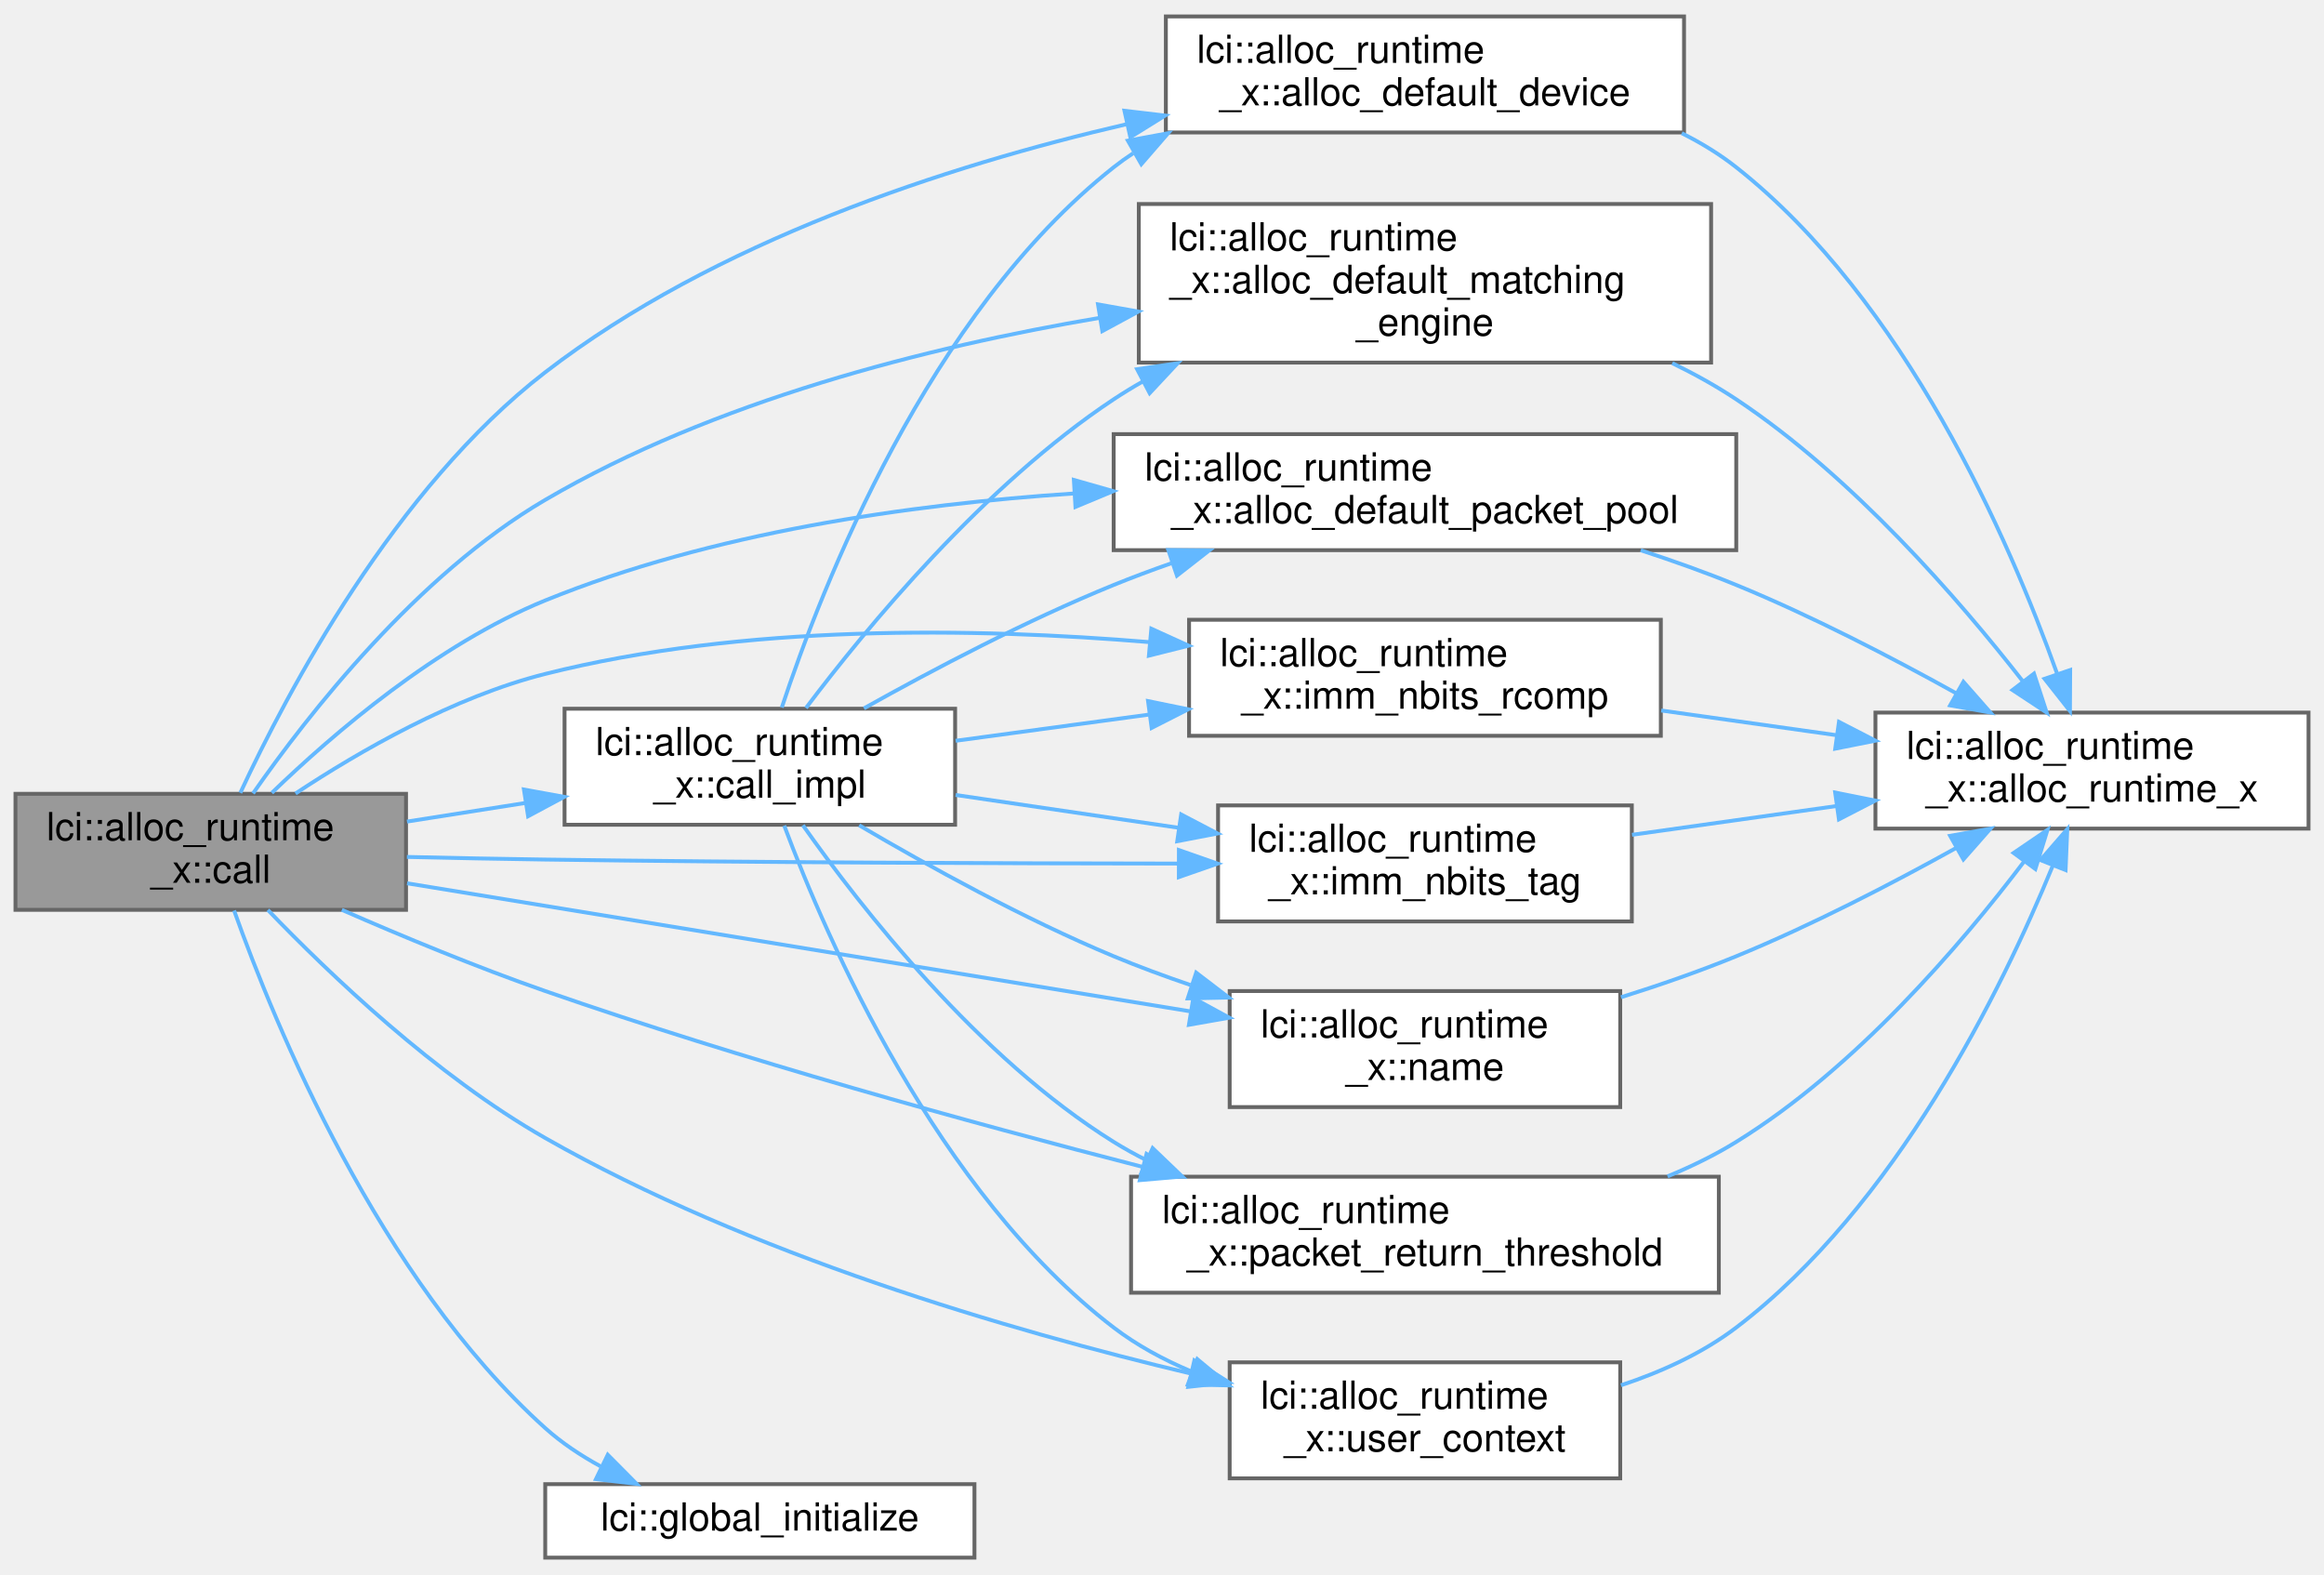
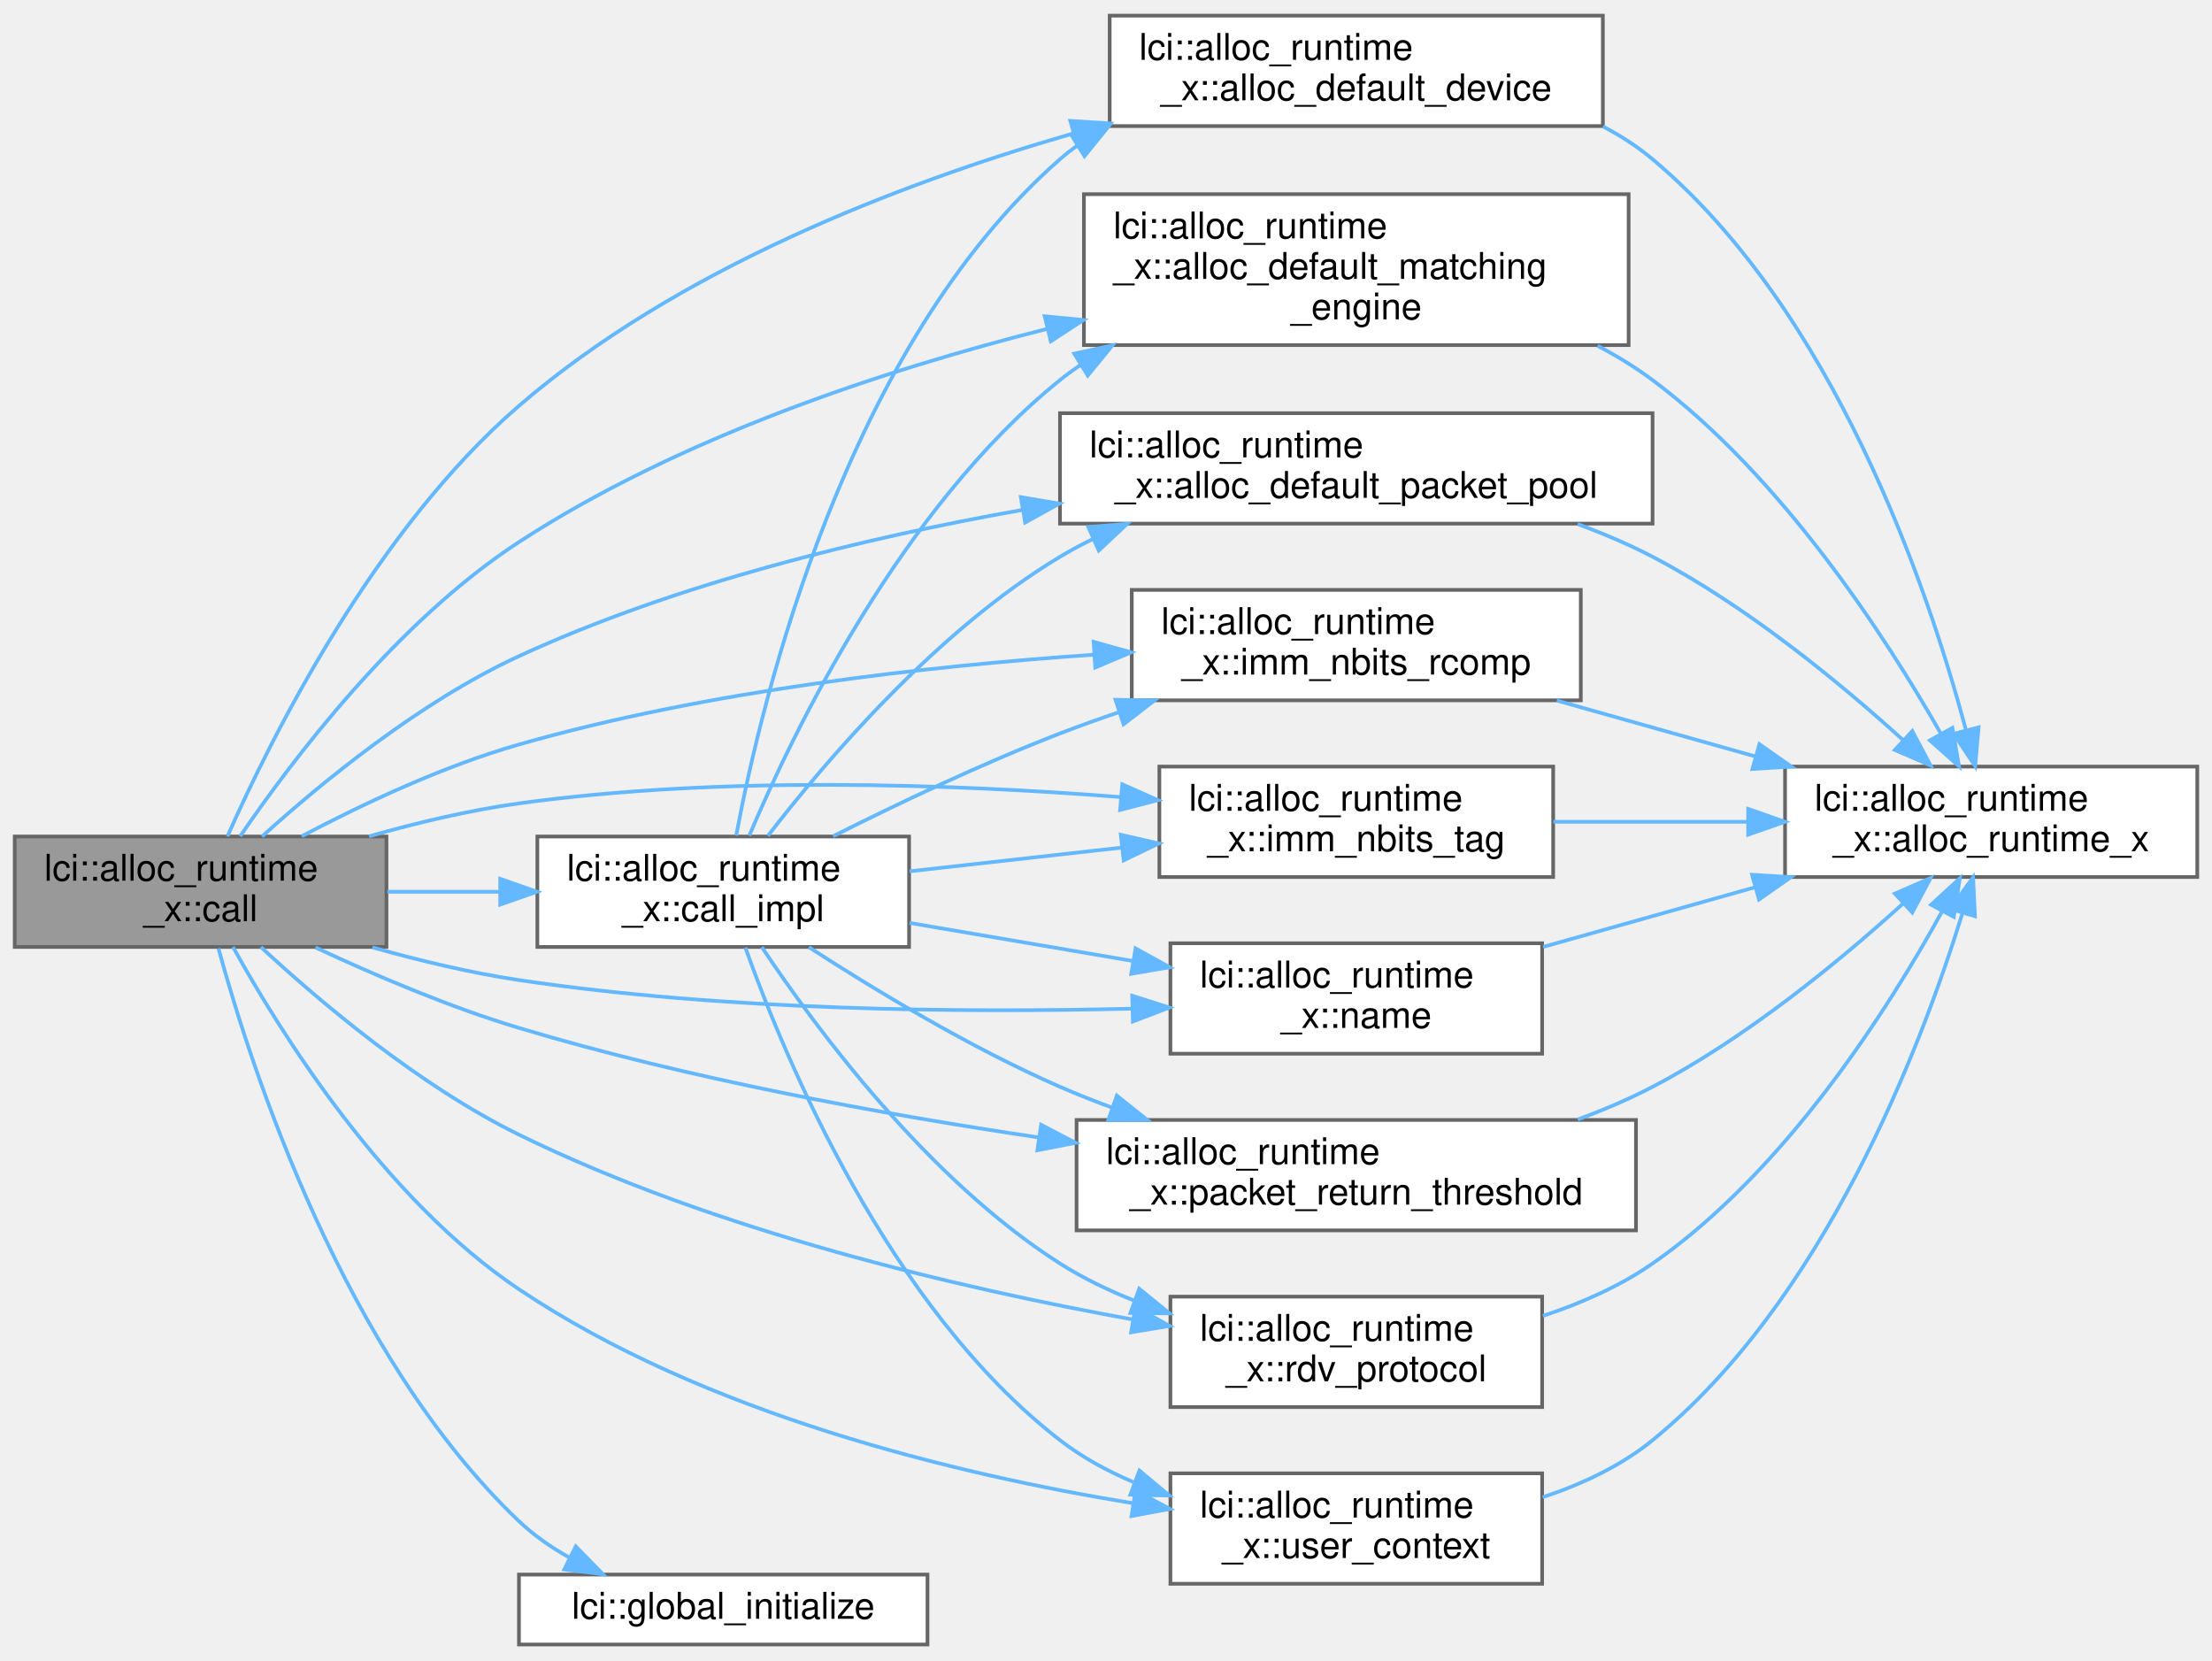
- <svg xmlns="http://www.w3.org/2000/svg" xmlns:xlink="http://www.w3.org/1999/xlink" width="601pt" height="407pt" viewBox="0.00 0.00 601.00 406.50">
-   <g id="graph0" class="graph" transform="scale(1 1) rotate(0) translate(4 402.5)">
+ <svg xmlns="http://www.w3.org/2000/svg" xmlns:xlink="http://www.w3.org/1999/xlink" width="601pt" height="451pt" viewBox="0.00 0.00 601.00 450.50">
+   <g id="graph0" class="graph" transform="scale(1 1) rotate(0) translate(4 446.5)">
    <g id="Node000001" class="node">
      <g id="a_Node000001">
        <a xlink:title=" ">
-           <polygon fill="#999999" stroke="#666666" points="101,-197.5 0,-197.5 0,-167.5 101,-167.5 101,-197.5" />
-           <text text-anchor="start" x="8" y="-185.5" font-family="Helvetica,sans-Serif" font-size="10.00">lci::alloc_runtime</text>
-           <text text-anchor="middle" x="50.5" y="-174.5" font-family="Helvetica,sans-Serif" font-size="10.00">_x::call</text>
+           <polygon fill="#999999" stroke="#666666" points="101,-219.5 0,-219.5 0,-189.5 101,-189.5 101,-219.5" />
+           <text text-anchor="start" x="8" y="-207.5" font-family="Helvetica,sans-Serif" font-size="10.00">lci::alloc_runtime</text>
+           <text text-anchor="middle" x="50.5" y="-196.5" font-family="Helvetica,sans-Serif" font-size="10.00">_x::call</text>
        </a>
      </g>
    </g>
    <g id="Node000002" class="node">
      <g id="a_Node000002">
        <a xlink:href="../../d4/d5c/classlci_1_1alloc__runtime__x.html#a6b7476a4eed1ff2a53f98adfd29bbce6" target="_top" xlink:title=" ">
-           <polygon fill="white" stroke="#666666" points="431.5,-398.5 297.5,-398.5 297.5,-368.5 431.5,-368.5 431.5,-398.5" />
-           <text text-anchor="start" x="305.5" y="-386.5" font-family="Helvetica,sans-Serif" font-size="10.00">lci::alloc_runtime</text>
-           <text text-anchor="middle" x="364.5" y="-375.5" font-family="Helvetica,sans-Serif" font-size="10.00">_x::alloc_default_device</text>
+           <polygon fill="white" stroke="#666666" points="431.5,-442.5 297.5,-442.5 297.5,-412.5 431.5,-412.5 431.5,-442.5" />
+           <text text-anchor="start" x="305.5" y="-430.5" font-family="Helvetica,sans-Serif" font-size="10.00">lci::alloc_runtime</text>
+           <text text-anchor="middle" x="364.5" y="-419.5" font-family="Helvetica,sans-Serif" font-size="10.00">_x::alloc_default_device</text>
        </a>
      </g>
    </g>
    <g id="edge1_Node000001_Node000002" class="edge">
      <g id="a_edge1_Node000001_Node000002">
        <a xlink:title=" ">
-           <path fill="none" stroke="#63b8ff" d="M58.15,-197.75C70.2,-223.68 98.06,-276.49 137,-306.5 180.84,-340.29 240.42,-359.76 287.47,-370.67" />
-           <polygon fill="#63b8ff" stroke="#63b8ff" points="286.79,-374.11 297.31,-372.87 288.31,-367.28 286.79,-374.11" />
+           <path fill="none" stroke="#63b8ff" d="M57.79,-219.54C69.65,-246.32 97.72,-302.61 137,-336.5 179.99,-373.59 240.01,-396.78 287.47,-410.46" />
+           <polygon fill="#63b8ff" stroke="#63b8ff" points="286.82,-413.91 297.4,-413.24 288.71,-407.17 286.82,-413.91" />
        </a>
      </g>
    </g>
    <g id="Node000004" class="node">
      <g id="a_Node000004">
        <a xlink:href="../../d4/d5c/classlci_1_1alloc__runtime__x.html#a616c5f548d9dd3c5da745a2292f4cfb7" target="_top" xlink:title=" ">
-           <polygon fill="white" stroke="#666666" points="438.5,-350 290.5,-350 290.5,-309 438.5,-309 438.5,-350" />
-           <text text-anchor="start" x="298.5" y="-338" font-family="Helvetica,sans-Serif" font-size="10.00">lci::alloc_runtime</text>
-           <text text-anchor="start" x="298.5" y="-327" font-family="Helvetica,sans-Serif" font-size="10.00">_x::alloc_default_matching</text>
-           <text text-anchor="middle" x="364.5" y="-316" font-family="Helvetica,sans-Serif" font-size="10.00">_engine</text>
+           <polygon fill="white" stroke="#666666" points="438.5,-394 290.5,-394 290.5,-353 438.5,-353 438.5,-394" />
+           <text text-anchor="start" x="298.5" y="-382" font-family="Helvetica,sans-Serif" font-size="10.00">lci::alloc_runtime</text>
+           <text text-anchor="start" x="298.5" y="-371" font-family="Helvetica,sans-Serif" font-size="10.00">_x::alloc_default_matching</text>
+           <text text-anchor="middle" x="364.5" y="-360" font-family="Helvetica,sans-Serif" font-size="10.00">_engine</text>
        </a>
      </g>
    </g>
    <g id="edge3_Node000001_Node000004" class="edge">
      <g id="a_edge3_Node000001_Node000004">
        <a xlink:title=" ">
-           <path fill="none" stroke="#63b8ff" d="M61.44,-197.61C75.69,-218.04 103.88,-254.12 137,-273.5 180.63,-299.03 235.56,-312.98 280.4,-320.57" />
-           <polygon fill="#63b8ff" stroke="#63b8ff" points="279.95,-324.05 290.39,-322.19 281.07,-317.14 279.95,-324.05" />
+           <path fill="none" stroke="#63b8ff" d="M61.26,-219.58C75.49,-240.44 103.9,-277.96 137,-299.5 180.45,-327.77 235.63,-346.1 280.65,-357.44" />
+           <polygon fill="#63b8ff" stroke="#63b8ff" points="279.84,-360.84 290.38,-359.82 281.5,-354.04 279.84,-360.84" />
        </a>
      </g>
    </g>
    <g id="Node000005" class="node">
      <g id="a_Node000005">
        <a xlink:href="../../d4/d5c/classlci_1_1alloc__runtime__x.html#a3fa440edec4465125be1e82bd94ef588" target="_top" xlink:title=" ">
-           <polygon fill="white" stroke="#666666" points="445,-290.5 284,-290.5 284,-260.5 445,-260.5 445,-290.5" />
-           <text text-anchor="start" x="292" y="-278.5" font-family="Helvetica,sans-Serif" font-size="10.00">lci::alloc_runtime</text>
-           <text text-anchor="middle" x="364.5" y="-267.5" font-family="Helvetica,sans-Serif" font-size="10.00">_x::alloc_default_packet_pool</text>
+           <polygon fill="white" stroke="#666666" points="445,-334.5 284,-334.5 284,-304.5 445,-304.5 445,-334.5" />
+           <text text-anchor="start" x="292" y="-322.5" font-family="Helvetica,sans-Serif" font-size="10.00">lci::alloc_runtime</text>
+           <text text-anchor="middle" x="364.5" y="-311.5" font-family="Helvetica,sans-Serif" font-size="10.00">_x::alloc_default_packet_pool</text>
        </a>
      </g>
    </g>
    <g id="edge5_Node000001_Node000005" class="edge">
      <g id="a_edge5_Node000001_Node000005">
        <a xlink:title=" ">
-           <path fill="none" stroke="#63b8ff" d="M66.3,-197.75C82.21,-213.11 109.02,-236.11 137,-247.5 179.98,-264.99 231.04,-272.34 273.79,-275.16" />
-           <polygon fill="#63b8ff" stroke="#63b8ff" points="273.71,-278.66 283.9,-275.76 274.12,-271.68 273.71,-278.66" />
+           <path fill="none" stroke="#63b8ff" d="M67.19,-219.51C83.4,-234.18 110.06,-256.08 137,-268.5 179.87,-288.26 230.92,-300.62 273.69,-308.21" />
+           <polygon fill="#63b8ff" stroke="#63b8ff" points="273.36,-311.7 283.81,-309.94 274.54,-304.8 273.36,-311.7" />
        </a>
      </g>
    </g>
    <g id="Node000006" class="node">
      <g id="a_Node000006">
-         <a xlink:href="../../d4/d5c/classlci_1_1alloc__runtime__x.html#ab3eee28cace86873b5cd6a177d953b86" target="_top" xlink:title=" ">
+         <a xlink:href="../../d4/d5c/classlci_1_1alloc__runtime__x.html#a52097e1cdadf5b5586af1fcd9c6158c5" target="_top" xlink:title=" ">
          <polygon fill="white" stroke="#666666" points="243,-219.5 142,-219.5 142,-189.5 243,-189.5 243,-219.5" />
          <text text-anchor="start" x="150" y="-207.5" font-family="Helvetica,sans-Serif" font-size="10.00">lci::alloc_runtime</text>
          <text text-anchor="middle" x="192.5" y="-196.5" font-family="Helvetica,sans-Serif" font-size="10.00">_x::call_impl</text>
        </a>
      </g>
    </g>
    <g id="edge7_Node000001_Node000006" class="edge">
      <g id="a_edge7_Node000001_Node000006">
        <a xlink:title=" ">
-           <path fill="none" stroke="#63b8ff" d="M101.25,-190.32C111.16,-191.87 121.65,-193.52 131.85,-195.13" />
-           <polygon fill="#63b8ff" stroke="#63b8ff" points="131.49,-198.61 141.91,-196.71 132.57,-191.7 131.49,-198.61" />
+           <path fill="none" stroke="#63b8ff" d="M101.25,-204.5C111.16,-204.5 121.65,-204.5 131.85,-204.5" />
+           <polygon fill="#63b8ff" stroke="#63b8ff" points="131.91,-208 141.91,-204.5 131.91,-201 131.91,-208" />
        </a>
      </g>
    </g>
    <g id="Node000007" class="node">
      <g id="a_Node000007">
        <a xlink:href="../../d4/d5c/classlci_1_1alloc__runtime__x.html#a07a500a193d6a0cdc690619a79d56162" target="_top" xlink:title=" ">
-           <polygon fill="white" stroke="#666666" points="425.5,-242.5 303.5,-242.5 303.5,-212.5 425.5,-212.5 425.5,-242.5" />
-           <text text-anchor="start" x="311.5" y="-230.5" font-family="Helvetica,sans-Serif" font-size="10.00">lci::alloc_runtime</text>
-           <text text-anchor="middle" x="364.5" y="-219.5" font-family="Helvetica,sans-Serif" font-size="10.00">_x::imm_nbits_rcomp</text>
-         </a>
-       </g>
-     </g>
-     <g id="edge22_Node000001_Node000007" class="edge">
-       <g id="a_edge22_Node000001_Node000007">
-         <a xlink:title=" ">
-           <path fill="none" stroke="#63b8ff" d="M72.42,-197.58C89.02,-208.56 113.3,-222.53 137,-228.5 188.23,-241.41 248.06,-240.49 293.37,-236.71" />
-           <polygon fill="#63b8ff" stroke="#63b8ff" points="293.74,-240.19 303.38,-235.8 293.11,-233.22 293.74,-240.19" />
+           <polygon fill="white" stroke="#666666" points="425.5,-286.5 303.5,-286.5 303.5,-256.5 425.5,-256.5 425.5,-286.5" />
+           <text text-anchor="start" x="311.5" y="-274.5" font-family="Helvetica,sans-Serif" font-size="10.00">lci::alloc_runtime</text>
+           <text text-anchor="middle" x="364.5" y="-263.5" font-family="Helvetica,sans-Serif" font-size="10.00">_x::imm_nbits_rcomp</text>
+         </a>
+       </g>
+     </g>
+     <g id="edge24_Node000001_Node000007" class="edge">
+       <g id="a_edge24_Node000001_Node000007">
+         <a xlink:title=" ">
+           <path fill="none" stroke="#63b8ff" d="M77.98,-219.58C94.45,-228.27 116.36,-238.61 137,-244.5 188.16,-259.11 248,-265.82 293.32,-268.9" />
+           <polygon fill="#63b8ff" stroke="#63b8ff" points="293.14,-272.39 303.34,-269.54 293.58,-265.41 293.14,-272.39" />
        </a>
      </g>
    </g>
    <g id="Node000008" class="node">
      <g id="a_Node000008">
        <a xlink:href="../../d4/d5c/classlci_1_1alloc__runtime__x.html#a00ed631363e3dab1d966be0197724877" target="_top" xlink:title=" ">
-           <polygon fill="white" stroke="#666666" points="418,-194.5 311,-194.5 311,-164.5 418,-164.5 418,-194.5" />
-           <text text-anchor="start" x="319" y="-182.5" font-family="Helvetica,sans-Serif" font-size="10.00">lci::alloc_runtime</text>
-           <text text-anchor="middle" x="364.5" y="-171.5" font-family="Helvetica,sans-Serif" font-size="10.00">_x::imm_nbits_tag</text>
-         </a>
-       </g>
-     </g>
-     <g id="edge23_Node000001_Node000008" class="edge">
-       <g id="a_edge23_Node000001_Node000008">
-         <a xlink:title=" ">
-           <path fill="none" stroke="#63b8ff" d="M101.23,-181.18C112.96,-180.91 125.42,-180.66 137,-180.5 192.38,-179.73 255.38,-179.5 300.86,-179.46" />
-           <polygon fill="#63b8ff" stroke="#63b8ff" points="300.87,-182.96 310.87,-179.45 300.86,-175.96 300.87,-182.96" />
+           <polygon fill="white" stroke="#666666" points="418,-238.5 311,-238.5 311,-208.5 418,-208.5 418,-238.5" />
+           <text text-anchor="start" x="319" y="-226.5" font-family="Helvetica,sans-Serif" font-size="10.00">lci::alloc_runtime</text>
+           <text text-anchor="middle" x="364.5" y="-215.5" font-family="Helvetica,sans-Serif" font-size="10.00">_x::imm_nbits_tag</text>
+         </a>
+       </g>
+     </g>
+     <g id="edge25_Node000001_Node000008" class="edge">
+       <g id="a_edge25_Node000001_Node000008">
+         <a xlink:title=" ">
+           <path fill="none" stroke="#63b8ff" d="M96.27,-219.55C109.26,-223.24 123.56,-226.65 137,-228.5 191.88,-236.06 254.94,-233.78 300.56,-230.21" />
+           <polygon fill="#63b8ff" stroke="#63b8ff" points="300.92,-233.69 310.6,-229.38 300.34,-226.72 300.92,-233.69" />
        </a>
      </g>
    </g>
    <g id="Node000009" class="node">
      <g id="a_Node000009">
        <a xlink:href="../../d4/d5c/classlci_1_1alloc__runtime__x.html#a26b1954bfc37c38448b319e074f709fd" target="_top" xlink:title=" ">
-           <polygon fill="white" stroke="#666666" points="415,-146.5 314,-146.5 314,-116.5 415,-116.5 415,-146.5" />
-           <text text-anchor="start" x="322" y="-134.5" font-family="Helvetica,sans-Serif" font-size="10.00">lci::alloc_runtime</text>
-           <text text-anchor="middle" x="364.5" y="-123.5" font-family="Helvetica,sans-Serif" font-size="10.00">_x::name</text>
-         </a>
-       </g>
-     </g>
-     <g id="edge24_Node000001_Node000009" class="edge">
-       <g id="a_edge24_Node000001_Node000009">
-         <a xlink:title=" ">
-           <path fill="none" stroke="#63b8ff" d="M101.28,-174.36C156.42,-165.35 245.26,-150.83 304.01,-141.22" />
-           <polygon fill="#63b8ff" stroke="#63b8ff" points="304.59,-144.68 313.9,-139.61 303.46,-137.77 304.59,-144.68" />
+           <polygon fill="white" stroke="#666666" points="415,-190.5 314,-190.5 314,-160.5 415,-160.5 415,-190.5" />
+           <text text-anchor="start" x="322" y="-178.5" font-family="Helvetica,sans-Serif" font-size="10.00">lci::alloc_runtime</text>
+           <text text-anchor="middle" x="364.5" y="-167.5" font-family="Helvetica,sans-Serif" font-size="10.00">_x::name</text>
+         </a>
+       </g>
+     </g>
+     <g id="edge26_Node000001_Node000009" class="edge">
+       <g id="a_edge26_Node000001_Node000009">
+         <a xlink:title=" ">
+           <path fill="none" stroke="#63b8ff" d="M97.19,-189.39C109.93,-185.8 123.89,-182.45 137,-180.5 193.06,-172.15 257.78,-171.62 303.64,-172.74" />
+           <polygon fill="#63b8ff" stroke="#63b8ff" points="303.62,-176.25 313.71,-173.03 303.81,-169.25 303.62,-176.25" />
        </a>
      </g>
    </g>
    <g id="Node000010" class="node">
      <g id="a_Node000010">
        <a xlink:href="../../d4/d5c/classlci_1_1alloc__runtime__x.html#a921ab7268efe6f74cdb024e8b699c804" target="_top" xlink:title=" ">
-           <polygon fill="white" stroke="#666666" points="440.5,-98.5 288.5,-98.5 288.5,-68.5 440.5,-68.5 440.5,-98.5" />
-           <text text-anchor="start" x="296.5" y="-86.5" font-family="Helvetica,sans-Serif" font-size="10.00">lci::alloc_runtime</text>
-           <text text-anchor="middle" x="364.5" y="-75.5" font-family="Helvetica,sans-Serif" font-size="10.00">_x::packet_return_threshold</text>
-         </a>
-       </g>
-     </g>
-     <g id="edge25_Node000001_Node000010" class="edge">
-       <g id="a_edge25_Node000001_Node000010">
-         <a xlink:title=" ">
-           <path fill="none" stroke="#63b8ff" d="M84.41,-167.49C100.15,-160.61 119.36,-152.64 137,-146.5 187.89,-128.79 246.53,-112.59 291.39,-101.06" />
-           <polygon fill="#63b8ff" stroke="#63b8ff" points="292.5,-104.38 301.32,-98.52 290.77,-97.6 292.5,-104.38" />
+           <polygon fill="white" stroke="#666666" points="440.5,-142.5 288.5,-142.5 288.5,-112.5 440.5,-112.5 440.5,-142.5" />
+           <text text-anchor="start" x="296.5" y="-130.5" font-family="Helvetica,sans-Serif" font-size="10.00">lci::alloc_runtime</text>
+           <text text-anchor="middle" x="364.5" y="-119.5" font-family="Helvetica,sans-Serif" font-size="10.00">_x::packet_return_threshold</text>
+         </a>
+       </g>
+     </g>
+     <g id="edge27_Node000001_Node000010" class="edge">
+       <g id="a_edge27_Node000001_Node000010">
+         <a xlink:title=" ">
+           <path fill="none" stroke="#63b8ff" d="M81.72,-189.36C97.8,-181.84 118.1,-173.17 137,-167.5 182.76,-153.76 235.23,-144.13 278.14,-137.76" />
+           <polygon fill="#63b8ff" stroke="#63b8ff" points="278.87,-141.19 288.26,-136.29 277.86,-134.27 278.87,-141.19" />
        </a>
      </g>
    </g>
    <g id="Node000011" class="node">
      <g id="a_Node000011">
-         <a xlink:href="../../d4/d5c/classlci_1_1alloc__runtime__x.html#ab0541b4242b9721143c68b40ae16654d" target="_top" xlink:title=" ">
-           <polygon fill="white" stroke="#666666" points="415,-50.5 314,-50.5 314,-20.5 415,-20.5 415,-50.5" />
-           <text text-anchor="start" x="322" y="-38.5" font-family="Helvetica,sans-Serif" font-size="10.00">lci::alloc_runtime</text>
-           <text text-anchor="middle" x="364.5" y="-27.5" font-family="Helvetica,sans-Serif" font-size="10.00">_x::user_context</text>
-         </a>
-       </g>
-     </g>
-     <g id="edge26_Node000001_Node000011" class="edge">
-       <g id="a_edge26_Node000001_Node000011">
-         <a xlink:title=" ">
-           <path fill="none" stroke="#63b8ff" d="M65.27,-167.47C81.14,-150.95 108.68,-124.62 137,-108.5 189.79,-78.44 256.66,-58.83 304.02,-47.58" />
-           <polygon fill="#63b8ff" stroke="#63b8ff" points="304.87,-50.98 313.82,-45.31 303.29,-44.16 304.87,-50.98" />
+         <a xlink:href="../../d4/d5c/classlci_1_1alloc__runtime__x.html#a4dcec57062349c4af744a72a892bddd8" target="_top" xlink:title=" ">
+           <polygon fill="white" stroke="#666666" points="415,-94.5 314,-94.5 314,-64.5 415,-64.5 415,-94.5" />
+           <text text-anchor="start" x="322" y="-82.5" font-family="Helvetica,sans-Serif" font-size="10.00">lci::alloc_runtime</text>
+           <text text-anchor="middle" x="364.5" y="-71.5" font-family="Helvetica,sans-Serif" font-size="10.00">_x::rdv_protocol</text>
+         </a>
+       </g>
+     </g>
+     <g id="edge28_Node000001_Node000011" class="edge">
+       <g id="a_edge28_Node000001_Node000011">
+         <a xlink:title=" ">
+           <path fill="none" stroke="#63b8ff" d="M66.89,-189.47C83.07,-174.47 109.9,-151.8 137,-138.5 190.36,-112.32 256.69,-96.8 303.74,-88.3" />
+           <polygon fill="#63b8ff" stroke="#63b8ff" points="304.53,-91.71 313.78,-86.54 303.32,-84.82 304.53,-91.71" />
        </a>
      </g>
    </g>
    <g id="Node000012" class="node">
      <g id="a_Node000012">
+         <a xlink:href="../../d4/d5c/classlci_1_1alloc__runtime__x.html#ab0541b4242b9721143c68b40ae16654d" target="_top" xlink:title=" ">
+           <polygon fill="white" stroke="#666666" points="415,-46.5 314,-46.5 314,-16.5 415,-16.5 415,-46.5" />
+           <text text-anchor="start" x="322" y="-34.5" font-family="Helvetica,sans-Serif" font-size="10.00">lci::alloc_runtime</text>
+           <text text-anchor="middle" x="364.5" y="-23.5" font-family="Helvetica,sans-Serif" font-size="10.00">_x::user_context</text>
+         </a>
+       </g>
+     </g>
+     <g id="edge29_Node000001_Node000012" class="edge">
+       <g id="a_edge29_Node000001_Node000012">
+         <a xlink:title=" ">
+           <path fill="none" stroke="#63b8ff" d="M59.31,-189.49C72.27,-166.07 100.44,-120.99 137,-96.5 187.45,-62.7 255.55,-46.24 303.87,-38.38" />
+           <polygon fill="#63b8ff" stroke="#63b8ff" points="304.52,-41.82 313.86,-36.83 303.44,-34.9 304.52,-41.82" />
+         </a>
+       </g>
+     </g>
+     <g id="Node000013" class="node">
+       <g id="a_Node000013">
        <a xlink:href="../../d8/d33/group__LCI__BASIC.html#ga36d0ced682287237e138b1153b490e53" target="_top" xlink:title="Global initialization for LCI, including rank_me, rank_n, and g_default_attr.">
          <polygon fill="white" stroke="#666666" points="248,-19 137,-19 137,0 248,0 248,-19" />
          <text text-anchor="middle" x="192.5" y="-7" font-family="Helvetica,sans-Serif" font-size="10.00">lci::global_initialize</text>
        </a>
      </g>
    </g>
-     <g id="edge21_Node000001_Node000012" class="edge">
-       <g id="a_edge21_Node000001_Node000012">
-         <a xlink:title=" ">
-           <path fill="none" stroke="#63b8ff" d="M56.54,-167.32C67.06,-137.81 93.97,-72.18 137,-33.5 141.23,-29.7 146.16,-26.42 151.29,-23.62" />
-           <polygon fill="#63b8ff" stroke="#63b8ff" points="153.17,-26.6 160.63,-19.08 150.11,-20.3 153.17,-26.6" />
+     <g id="edge23_Node000001_Node000013" class="edge">
+       <g id="a_edge23_Node000001_Node000013">
+         <a xlink:title=" ">
+           <path fill="none" stroke="#63b8ff" d="M55.35,-189.12C64.29,-156.33 89.41,-78.82 137,-33.5 141.02,-29.67 145.76,-26.39 150.73,-23.59" />
+           <polygon fill="#63b8ff" stroke="#63b8ff" points="152.43,-26.66 159.84,-19.08 149.32,-20.39 152.43,-26.66" />
        </a>
      </g>
    </g>
    <g id="Node000003" class="node">
      <g id="a_Node000003">
        <a xlink:href="../../d4/d5c/classlci_1_1alloc__runtime__x.html#a4e4d9b2a0c1eb72a1a9b594414a6f026" target="_top" xlink:title=" ">
-           <polygon fill="white" stroke="#666666" points="593,-218.5 481,-218.5 481,-188.5 593,-188.5 593,-218.5" />
-           <text text-anchor="start" x="489" y="-206.5" font-family="Helvetica,sans-Serif" font-size="10.00">lci::alloc_runtime</text>
-           <text text-anchor="middle" x="537" y="-195.5" font-family="Helvetica,sans-Serif" font-size="10.00">_x::alloc_runtime_x</text>
+           <polygon fill="white" stroke="#666666" points="593,-238.5 481,-238.5 481,-208.5 593,-208.5 593,-238.5" />
+           <text text-anchor="start" x="489" y="-226.5" font-family="Helvetica,sans-Serif" font-size="10.00">lci::alloc_runtime</text>
+           <text text-anchor="middle" x="537" y="-215.5" font-family="Helvetica,sans-Serif" font-size="10.00">_x::alloc_runtime_x</text>
        </a>
      </g>
    </g>
    <g id="edge2_Node000002_Node000003" class="edge">
      <g id="a_edge2_Node000002_Node000003">
        <a xlink:title=" ">
-           <path fill="none" stroke="#63b8ff" d="M430.91,-368.31C435.92,-365.81 440.7,-362.89 445,-359.5 488.72,-325 515.58,-263.28 527.93,-228.71" />
-           <polygon fill="#63b8ff" stroke="#63b8ff" points="531.36,-229.51 531.3,-218.92 524.74,-227.24 531.36,-229.51" />
+           <path fill="none" stroke="#63b8ff" d="M431.53,-412.39C436.35,-409.87 440.91,-406.93 445,-403.5 494.29,-362.16 519.7,-287.44 530.12,-248.55" />
+           <polygon fill="#63b8ff" stroke="#63b8ff" points="533.58,-249.15 532.67,-238.59 526.8,-247.41 533.58,-249.15" />
        </a>
      </g>
    </g>
    <g id="edge4_Node000004_Node000003" class="edge">
      <g id="a_edge4_Node000004_Node000003">
        <a xlink:title=" ">
-           <path fill="none" stroke="#63b8ff" d="M428.46,-308.85C434.23,-306.04 439.84,-302.93 445,-299.5 475.06,-279.53 502.5,-247.9 519.22,-226.46" />
-           <polygon fill="#63b8ff" stroke="#63b8ff" points="522,-228.58 525.29,-218.5 516.44,-224.33 522,-228.58" />
+           <path fill="none" stroke="#63b8ff" d="M430.09,-352.8C435.34,-350.03 440.39,-346.94 445,-343.5 480.04,-317.33 508.14,-274.13 523.41,-247.32" />
+           <polygon fill="#63b8ff" stroke="#63b8ff" points="526.47,-249.02 528.27,-238.58 520.35,-245.62 526.47,-249.02" />
        </a>
      </g>
    </g>
    <g id="edge6_Node000005_Node000003" class="edge">
      <g id="a_edge6_Node000005_Node000003">
        <a xlink:title=" ">
-           <path fill="none" stroke="#63b8ff" d="M420.3,-260.47C428.67,-257.74 437.13,-254.73 445,-251.5 464.38,-243.55 485.1,-232.81 501.87,-223.5" />
-           <polygon fill="#63b8ff" stroke="#63b8ff" points="503.75,-226.46 510.74,-218.51 500.31,-220.36 503.75,-226.46" />
+           <path fill="none" stroke="#63b8ff" d="M424.67,-304.37C431.68,-301.79 438.61,-298.84 445,-295.5 470.4,-282.24 495.66,-261.49 513.1,-245.67" />
+           <polygon fill="#63b8ff" stroke="#63b8ff" points="515.57,-248.15 520.54,-238.79 510.82,-243.01 515.57,-248.15" />
        </a>
      </g>
    </g>
    <g id="edge8_Node000006_Node000002" class="edge">
      <g id="a_edge8_Node000006_Node000002">
        <a xlink:title=" ">
-           <path fill="none" stroke="#63b8ff" d="M198.18,-219.82C208.47,-250.91 236.04,-321.68 284,-359.5 285.61,-360.77 287.29,-361.98 289.03,-363.12" />
-           <polygon fill="#63b8ff" stroke="#63b8ff" points="287.68,-366.38 298.09,-368.31 291.15,-360.3 287.68,-366.38" />
+           <path fill="none" stroke="#63b8ff" d="M196.02,-219.76C202.97,-256.9 225.86,-352.65 284,-403.5 285.51,-404.82 287.08,-406.06 288.72,-407.24" />
+           <polygon fill="#63b8ff" stroke="#63b8ff" points="286.97,-410.28 297.32,-412.57 290.66,-404.33 286.97,-410.28" />
        </a>
      </g>
    </g>
    <g id="edge9_Node000006_Node000004" class="edge">
      <g id="a_edge9_Node000006_Node000004">
        <a xlink:title=" ">
-           <path fill="none" stroke="#63b8ff" d="M204.43,-219.69C219.99,-240.34 250.39,-277.23 284,-299.5 286.42,-301.1 288.94,-302.64 291.53,-304.11" />
-           <polygon fill="#63b8ff" stroke="#63b8ff" points="290.06,-307.29 300.54,-308.83 293.31,-301.09 290.06,-307.29" />
+           <path fill="none" stroke="#63b8ff" d="M199.56,-219.72C211.55,-247.99 240.91,-308.85 284,-343.5 285.77,-344.93 287.62,-346.29 289.53,-347.59" />
+           <polygon fill="#63b8ff" stroke="#63b8ff" points="287.88,-350.69 298.24,-352.93 291.54,-344.72 287.88,-350.69" />
        </a>
      </g>
    </g>
    <g id="edge10_Node000006_Node000005" class="edge">
      <g id="a_edge10_Node000006_Node000005">
        <a xlink:title=" ">
-           <path fill="none" stroke="#63b8ff" d="M219.42,-219.6C237.19,-229.55 261.53,-242.37 284,-251.5 288.8,-253.45 293.82,-255.33 298.91,-257.11" />
-           <polygon fill="#63b8ff" stroke="#63b8ff" points="298.13,-260.54 308.72,-260.43 300.37,-253.91 298.13,-260.54" />
+           <path fill="none" stroke="#63b8ff" d="M204.64,-219.69C220.21,-239.87 250.38,-275.32 284,-295.5 286.84,-297.21 289.82,-298.8 292.88,-300.29" />
+           <polygon fill="#63b8ff" stroke="#63b8ff" points="291.7,-303.59 302.26,-304.44 294.53,-297.19 291.7,-303.59" />
        </a>
      </g>
    </g>
    <g id="edge11_Node000006_Node000007" class="edge">
      <g id="a_edge11_Node000006_Node000007">
        <a xlink:title=" ">
-           <path fill="none" stroke="#63b8ff" d="M243.13,-211.21C258.71,-213.32 276.22,-215.69 292.97,-217.96" />
-           <polygon fill="#63b8ff" stroke="#63b8ff" points="292.89,-221.48 303.27,-219.35 293.82,-214.54 292.89,-221.48" />
+           <path fill="none" stroke="#63b8ff" d="M222.36,-219.58C239.9,-228.4 262.9,-239.36 284,-247.5 289.13,-249.48 294.49,-251.4 299.91,-253.24" />
+           <polygon fill="#63b8ff" stroke="#63b8ff" points="299.08,-256.65 309.67,-256.45 301.27,-250 299.08,-256.65" />
        </a>
      </g>
    </g>
    <g id="edge13_Node000006_Node000008" class="edge">
      <g id="a_edge13_Node000006_Node000008">
        <a xlink:title=" ">
-           <path fill="none" stroke="#63b8ff" d="M243.13,-197.2C261.15,-194.55 281.77,-191.52 300.78,-188.72" />
-           <polygon fill="#63b8ff" stroke="#63b8ff" points="301.46,-192.16 310.85,-187.24 300.44,-185.24 301.46,-192.16" />
+           <path fill="none" stroke="#63b8ff" d="M243.13,-210.05C261.15,-212.06 281.77,-214.36 300.78,-216.49" />
+           <polygon fill="#63b8ff" stroke="#63b8ff" points="300.52,-219.98 310.85,-217.62 301.3,-213.03 300.52,-219.98" />
        </a>
      </g>
    </g>
    <g id="edge15_Node000006_Node000009" class="edge">
      <g id="a_edge15_Node000006_Node000009">
        <a xlink:title=" ">
-           <path fill="none" stroke="#63b8ff" d="M218.18,-189.36C236.01,-178.87 260.91,-165.12 284,-155.5 290.35,-152.86 297.09,-150.36 303.86,-148.06" />
-           <polygon fill="#63b8ff" stroke="#63b8ff" points="305.34,-151.26 313.76,-144.82 303.16,-144.6 305.34,-151.26" />
+           <path fill="none" stroke="#63b8ff" d="M243.13,-196.03C262.16,-192.79 284.07,-189.05 303.94,-185.66" />
+           <polygon fill="#63b8ff" stroke="#63b8ff" points="304.54,-189.11 313.81,-183.98 303.36,-182.21 304.54,-189.11" />
        </a>
      </g>
    </g>
    <g id="edge17_Node000006_Node000010" class="edge">
      <g id="a_edge17_Node000006_Node000010">
        <a xlink:title=" ">
-           <path fill="none" stroke="#63b8ff" d="M203.64,-189.36C218.7,-168.03 249,-129.28 284,-107.5 286.75,-105.79 289.64,-104.19 292.61,-102.7" />
-           <polygon fill="#63b8ff" stroke="#63b8ff" points="294.08,-105.88 301.73,-98.55 291.18,-99.5 294.08,-105.88" />
+           <path fill="none" stroke="#63b8ff" d="M215.77,-189.44C233.63,-177.88 259.64,-162.13 284,-151.5 288.59,-149.5 293.4,-147.6 298.28,-145.81" />
+           <polygon fill="#63b8ff" stroke="#63b8ff" points="299.44,-149.11 307.72,-142.5 297.13,-142.5 299.44,-149.11" />
        </a>
      </g>
    </g>
    <g id="edge19_Node000006_Node000011" class="edge">
      <g id="a_edge19_Node000006_Node000011">
        <a xlink:title=" ">
-           <path fill="none" stroke="#63b8ff" d="M198.81,-189.26C209.88,-159.71 238.28,-94.48 284,-59.5 289.98,-54.92 296.84,-51.21 303.95,-48.21" />
-           <polygon fill="#63b8ff" stroke="#63b8ff" points="305.63,-51.32 313.77,-44.54 303.18,-44.77 305.63,-51.32" />
+           <path fill="none" stroke="#63b8ff" d="M202.99,-189.46C217.69,-167.39 248.05,-126.38 284,-103.5 290.19,-99.56 297.06,-96.24 304.09,-93.45" />
+           <polygon fill="#63b8ff" stroke="#63b8ff" points="305.52,-96.65 313.74,-89.96 303.14,-90.07 305.52,-96.65" />
+         </a>
+       </g>
+     </g>
+     <g id="edge21_Node000006_Node000012" class="edge">
+       <g id="a_edge21_Node000006_Node000012">
+         <a xlink:title=" ">
+           <path fill="none" stroke="#63b8ff" d="M198.52,-189.31C209.26,-159.18 237.34,-91.64 284,-55.5 289.96,-50.89 296.79,-47.16 303.9,-44.14" />
+           <polygon fill="#63b8ff" stroke="#63b8ff" points="305.58,-47.25 313.71,-40.46 303.12,-40.7 305.58,-47.25" />
        </a>
      </g>
    </g>
    <g id="edge12_Node000007_Node000003" class="edge">
      <g id="a_edge12_Node000007_Node000003">
        <a xlink:title=" ">
-           <path fill="none" stroke="#63b8ff" d="M425.61,-219.04C440.26,-216.98 455.99,-214.76 470.86,-212.67" />
-           <polygon fill="#63b8ff" stroke="#63b8ff" points="471.57,-216.1 480.99,-211.24 470.6,-209.17 471.57,-216.1" />
+           <path fill="none" stroke="#63b8ff" d="M418.98,-256.44C436.12,-251.62 455.26,-246.23 473.01,-241.23" />
+           <polygon fill="#63b8ff" stroke="#63b8ff" points="474.03,-244.58 482.71,-238.5 472.14,-237.84 474.03,-244.58" />
        </a>
      </g>
    </g>
    <g id="edge14_Node000008_Node000003" class="edge">
      <g id="a_edge14_Node000008_Node000003">
        <a xlink:title=" ">
-           <path fill="none" stroke="#63b8ff" d="M418.05,-186.9C434.73,-189.25 453.39,-191.87 470.85,-194.33" />
-           <polygon fill="#63b8ff" stroke="#63b8ff" points="470.58,-197.83 480.97,-195.75 471.56,-190.89 470.58,-197.83" />
+           <path fill="none" stroke="#63b8ff" d="M418.05,-223.5C434.73,-223.5 453.39,-223.5 470.85,-223.5" />
+           <polygon fill="#63b8ff" stroke="#63b8ff" points="470.97,-227 480.97,-223.5 470.97,-220 470.97,-227" />
        </a>
      </g>
    </g>
    <g id="edge16_Node000009_Node000003" class="edge">
      <g id="a_edge16_Node000009_Node000003">
        <a xlink:title=" ">
-           <path fill="none" stroke="#63b8ff" d="M415.21,-144.9C425.2,-148.04 435.53,-151.62 445,-155.5 464.38,-163.45 485.1,-174.19 501.87,-183.5" />
-           <polygon fill="#63b8ff" stroke="#63b8ff" points="500.31,-186.64 510.74,-188.49 503.75,-180.54 500.31,-186.64" />
+           <path fill="none" stroke="#63b8ff" d="M415.27,-189.51C433.27,-194.58 453.83,-200.37 472.83,-205.71" />
+           <polygon fill="#63b8ff" stroke="#63b8ff" points="472.02,-209.12 482.59,-208.46 473.92,-202.39 472.02,-209.12" />
        </a>
      </g>
    </g>
    <g id="edge18_Node000010_Node000003" class="edge">
      <g id="a_edge18_Node000010_Node000003">
        <a xlink:title=" ">
-           <path fill="none" stroke="#63b8ff" d="M427.24,-98.59C433.44,-101.14 439.48,-104.09 445,-107.5 475.71,-126.44 503.01,-158.3 519.51,-180.08" />
-           <polygon fill="#63b8ff" stroke="#63b8ff" points="516.73,-182.21 525.49,-188.17 522.36,-178.05 516.73,-182.21" />
+           <path fill="none" stroke="#63b8ff" d="M424.67,-142.63C431.68,-145.21 438.61,-148.16 445,-151.5 470.4,-164.76 495.66,-185.51 513.1,-201.33" />
+           <polygon fill="#63b8ff" stroke="#63b8ff" points="510.82,-203.99 520.54,-208.21 515.57,-198.85 510.82,-203.99" />
        </a>
      </g>
    </g>
    <g id="edge20_Node000011_Node000003" class="edge">
      <g id="a_edge20_Node000011_Node000003">
        <a xlink:title=" ">
-           <path fill="none" stroke="#63b8ff" d="M415.2,-44.57C425.73,-48.06 436.28,-52.87 445,-59.5 486.21,-90.84 513.61,-146.65 526.82,-178.81" />
-           <polygon fill="#63b8ff" stroke="#63b8ff" points="523.67,-180.36 530.61,-188.36 530.17,-177.78 523.67,-180.36" />
+           <path fill="none" stroke="#63b8ff" d="M415.21,-89.27C425.62,-92.71 436.12,-97.33 445,-103.5 480.91,-128.47 508.74,-172.04 523.72,-199.25" />
+           <polygon fill="#63b8ff" stroke="#63b8ff" points="520.67,-200.97 528.48,-208.13 526.85,-197.66 520.67,-200.97" />
+         </a>
+       </g>
+     </g>
+     <g id="edge22_Node000012_Node000003" class="edge">
+       <g id="a_edge22_Node000012_Node000003">
+         <a xlink:title=" ">
+           <path fill="none" stroke="#63b8ff" d="M415.13,-40.01C425.77,-43.52 436.39,-48.49 445,-55.5 491.57,-93.45 517.8,-161.8 529.15,-198.53" />
+           <polygon fill="#63b8ff" stroke="#63b8ff" points="525.89,-199.83 532.09,-208.42 532.6,-197.84 525.89,-199.83" />
        </a>
      </g>
    </g>
  </g>
</svg>
